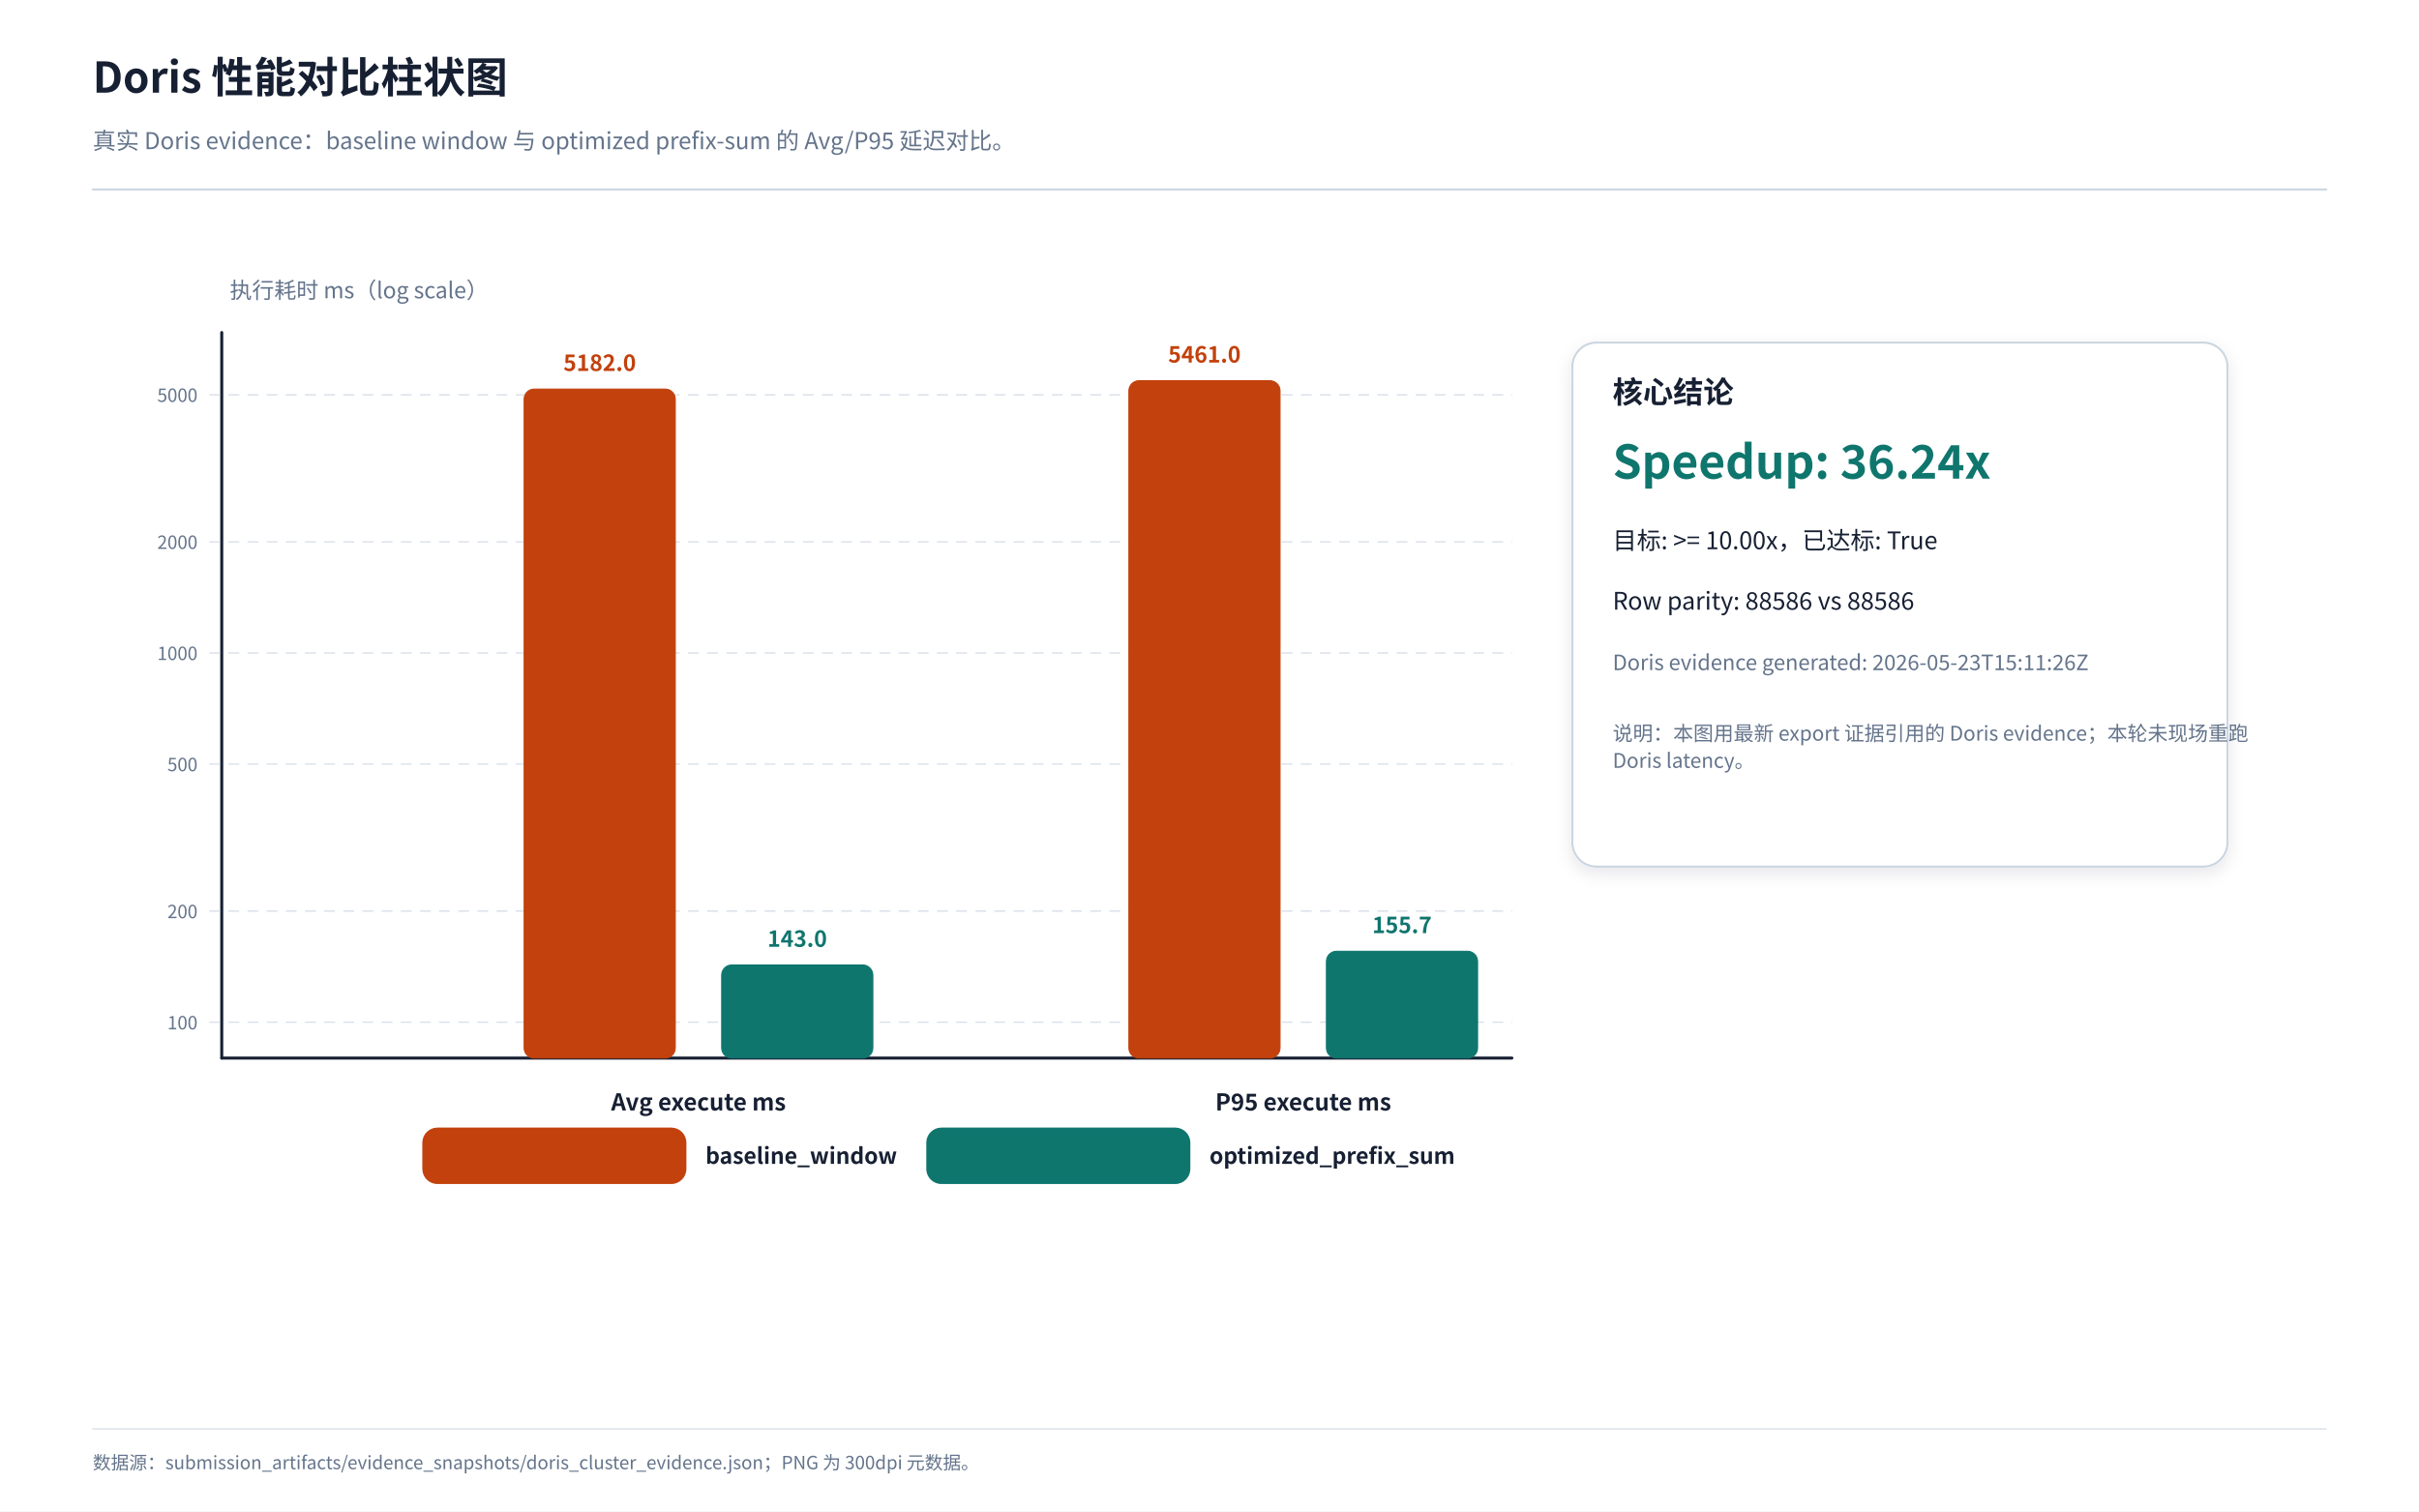
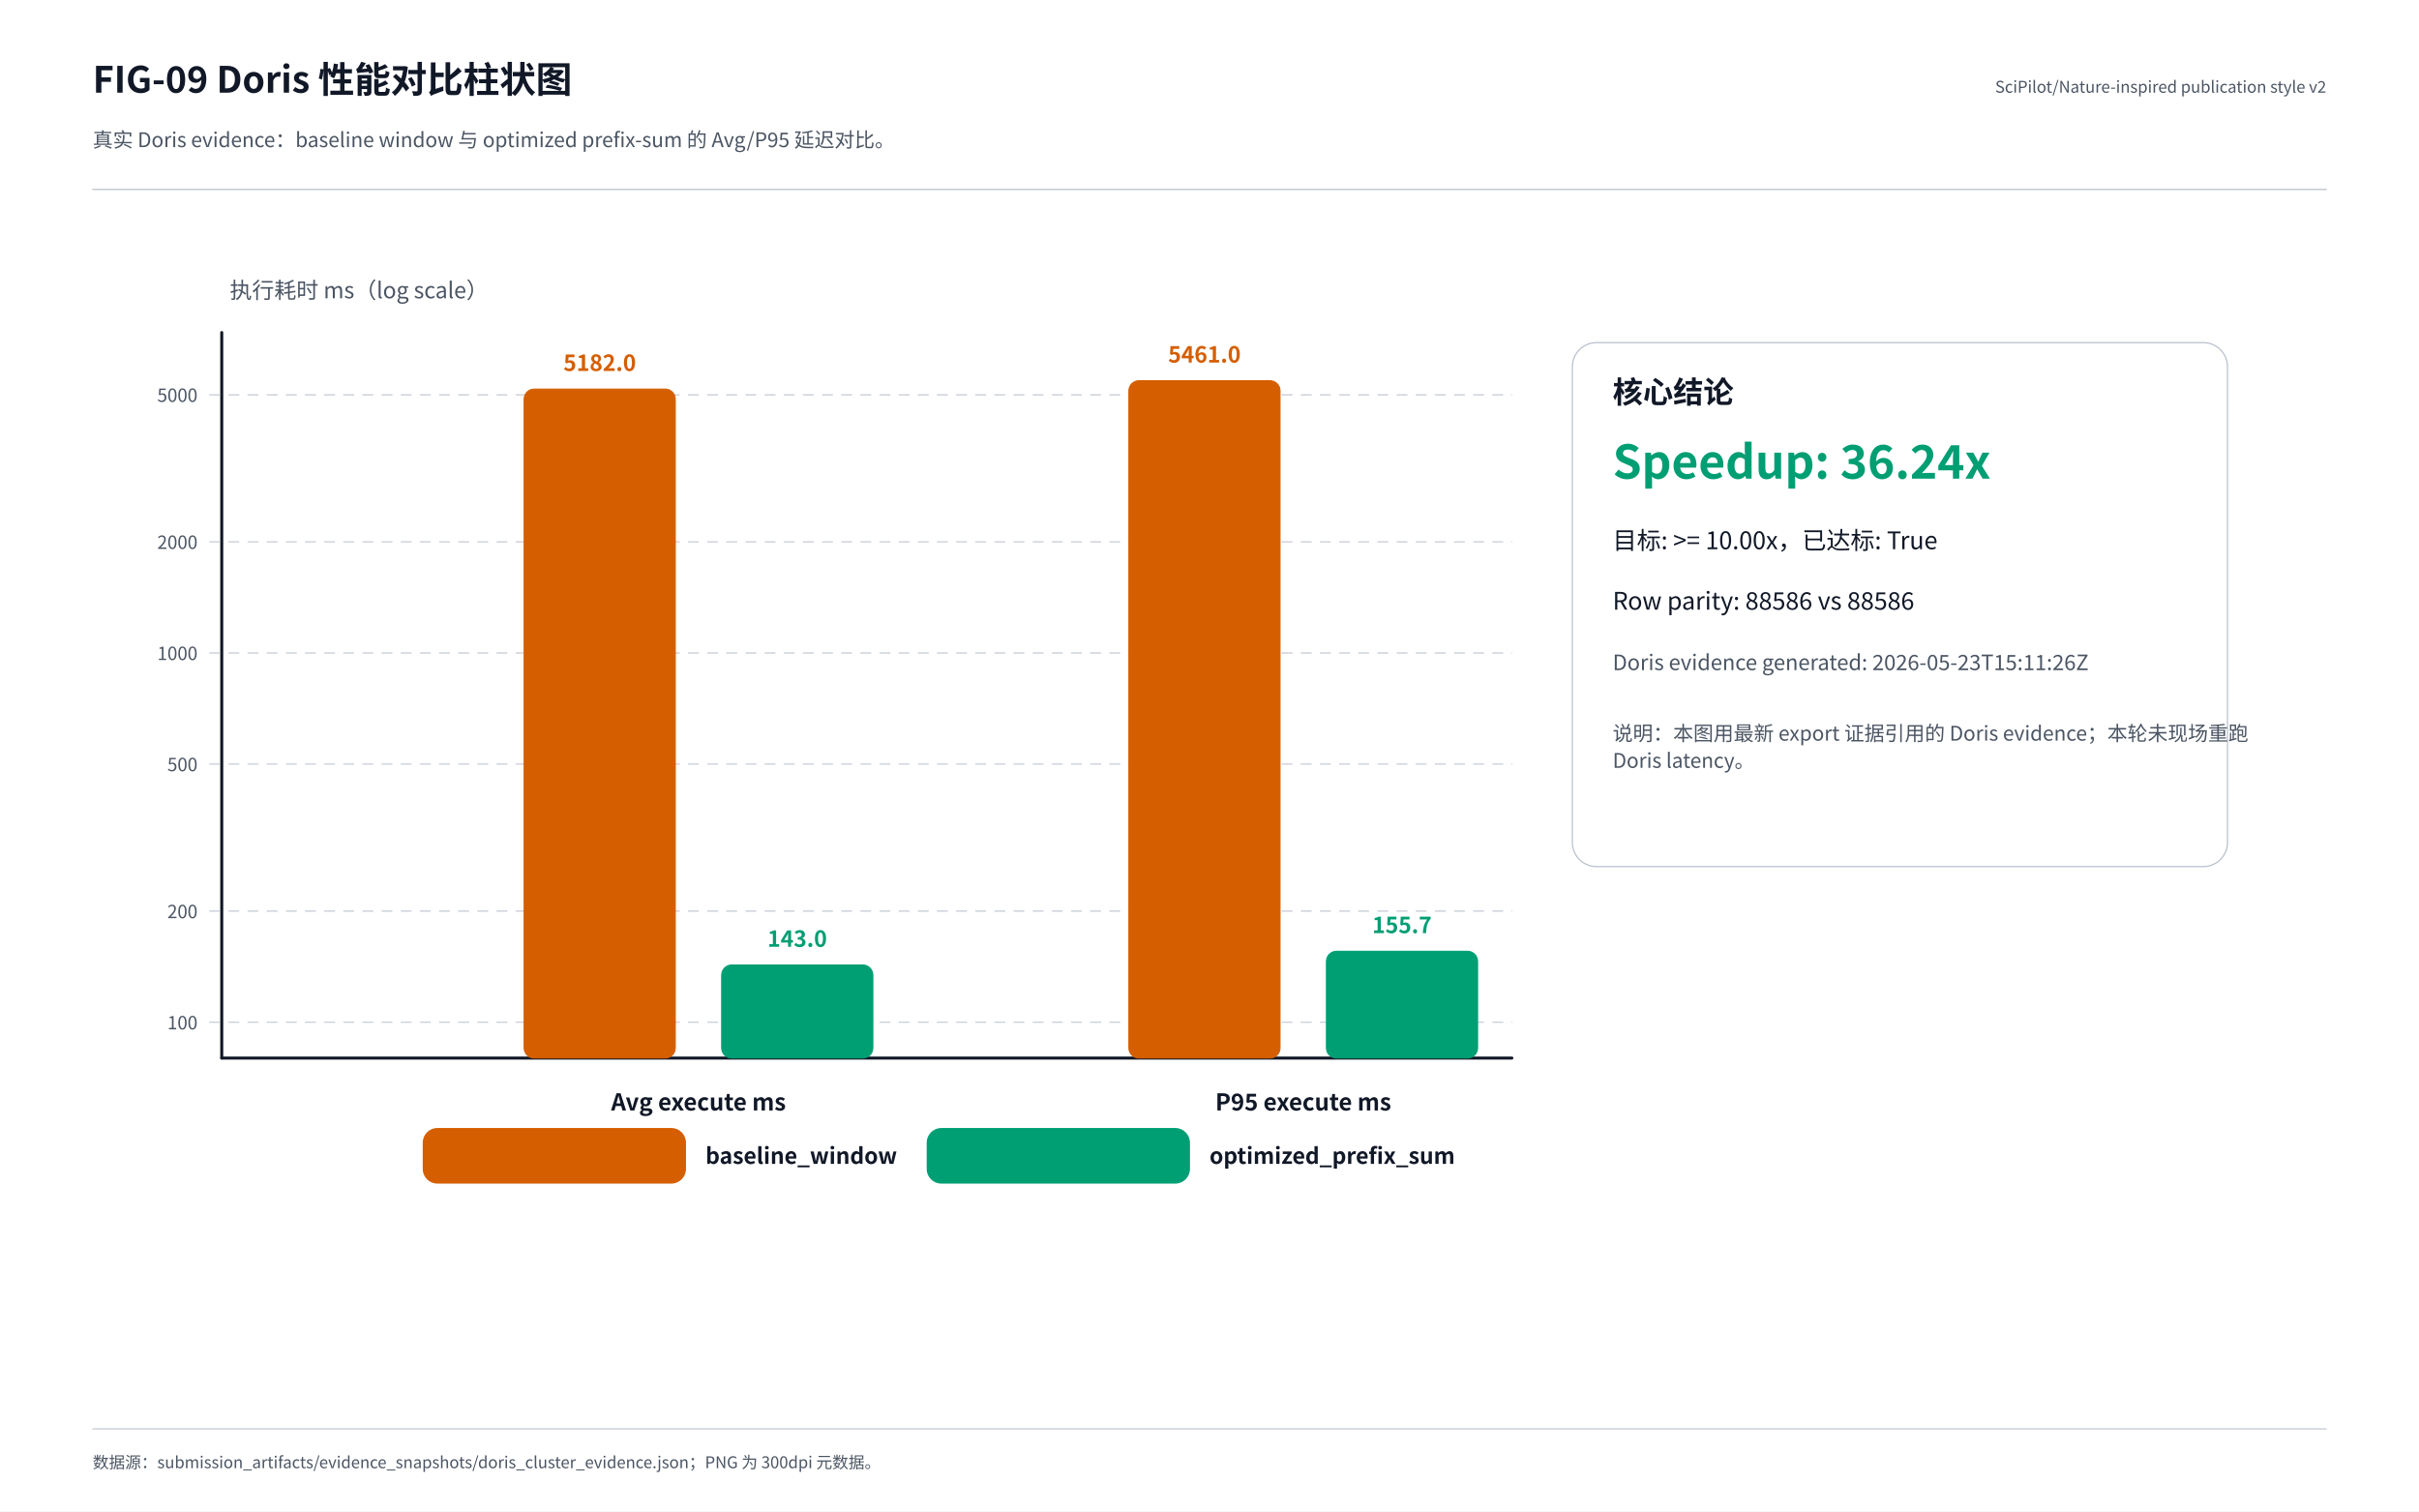
- <svg xmlns="http://www.w3.org/2000/svg" width="2400" height="1500" viewBox="0 0 2400 1500" role="img" aria-label="Doris 性能对比柱状图">
+ <svg xmlns="http://www.w3.org/2000/svg" width="2400" height="1500" viewBox="0 0 2400 1500" role="img" aria-label="FIG-09  Doris 性能对比柱状图">
  <rect x="0" y="0" width="2400" height="1500" fill="#ffffff" />
  <defs>
    <marker id="arrow" markerWidth="12" markerHeight="12" refX="10" refY="6" orient="auto">
-       <path d="M2,2 L10,6 L2,10 Z" fill="#475569" />
+       <path d="M2,2 L10,6 L2,10 Z" fill="#4b5563" />
    </marker>
-     <filter id="shadow" x="-10%" y="-10%" width="120%" height="130%">
-       <feDropShadow dx="0" dy="6" stdDeviation="8" flood-color="#0f172a" flood-opacity="0.10" />
-     </filter>
  </defs>
-   <text x="92.0" y="92.0" font-family="Microsoft YaHei, SimSun, Noto Sans CJK SC, Arial, sans-serif" font-size="42" font-weight="800" fill="#172033" text-anchor="start">
-     <tspan x="92.0" dy="0.0">Doris 性能对比柱状图</tspan>
+   <text x="92.0" y="92.0" font-family="Microsoft YaHei, SimSun, Noto Sans CJK SC, Arial, sans-serif" font-size="36" font-weight="800" fill="#111827" text-anchor="start">
+     <tspan x="92.0" dy="0.0">FIG-09  Doris 性能对比柱状图</tspan>
  </text>
-   <text x="92.0" y="148.0" font-family="Microsoft YaHei, SimSun, Noto Sans CJK SC, Arial, sans-serif" font-size="23" font-weight="400" fill="#64748b" text-anchor="start">
+   <text x="92.0" y="146.0" font-family="Microsoft YaHei, SimSun, Noto Sans CJK SC, Arial, sans-serif" font-size="20" font-weight="400" fill="#4b5563" text-anchor="start">
    <tspan x="92.0" dy="0.0">真实 Doris evidence：baseline window 与 optimized prefix-sum 的 Avg/P95 延迟对比。</tspan>
  </text>
-   <line x1="92.0" y1="188.0" x2="2308.0" y2="188.0" stroke="#cbd5e1" stroke-width="2" stroke-linecap="round" />
-   <line x1="220.0" y1="1050.0" x2="1500.0" y2="1050.0" stroke="#172033" stroke-width="3" stroke-linecap="round" />
-   <line x1="220.0" y1="330.0" x2="220.0" y2="1050.0" stroke="#172033" stroke-width="3" stroke-linecap="round" />
-   <line x1="208.0" y1="1014.5" x2="1500.0" y2="1014.5" stroke="#cbd5e1" stroke-width="1" stroke-linecap="round" stroke-dasharray="10 9" />
-   <text x="196.0" y="1021.5" font-family="Microsoft YaHei, SimSun, Noto Sans CJK SC, Arial, sans-serif" font-size="18" font-weight="400" fill="#64748b" text-anchor="end">
+   <text x="2308.0" y="92.0" font-family="Microsoft YaHei, SimSun, Noto Sans CJK SC, Arial, sans-serif" font-size="16" font-weight="400" fill="#4b5563" text-anchor="end">
+     <tspan x="2308.0" dy="0.0">SciPilot/Nature-inspired publication style v2</tspan>
+   </text>
+   <line x1="92.0" y1="188.0" x2="2308.0" y2="188.0" stroke="#b8c0cc" stroke-width="1.2" stroke-linecap="round" />
+   <line x1="220.0" y1="1050.0" x2="1500.0" y2="1050.0" stroke="#111827" stroke-width="3" stroke-linecap="round" />
+   <line x1="220.0" y1="330.0" x2="220.0" y2="1050.0" stroke="#111827" stroke-width="3" stroke-linecap="round" />
+   <line x1="208.0" y1="1014.5" x2="1500.0" y2="1014.5" stroke="#b8c0cc" stroke-width="1" stroke-linecap="round" stroke-dasharray="10 9" />
+   <text x="196.0" y="1021.5" font-family="Microsoft YaHei, SimSun, Noto Sans CJK SC, Arial, sans-serif" font-size="18" font-weight="400" fill="#4b5563" text-anchor="end">
    <tspan x="196.0" dy="0.0">100</tspan>
  </text>
-   <line x1="208.0" y1="904.2" x2="1500.0" y2="904.2" stroke="#cbd5e1" stroke-width="1" stroke-linecap="round" stroke-dasharray="10 9" />
-   <text x="196.0" y="911.2" font-family="Microsoft YaHei, SimSun, Noto Sans CJK SC, Arial, sans-serif" font-size="18" font-weight="400" fill="#64748b" text-anchor="end">
+   <line x1="208.0" y1="904.2" x2="1500.0" y2="904.2" stroke="#b8c0cc" stroke-width="1" stroke-linecap="round" stroke-dasharray="10 9" />
+   <text x="196.0" y="911.2" font-family="Microsoft YaHei, SimSun, Noto Sans CJK SC, Arial, sans-serif" font-size="18" font-weight="400" fill="#4b5563" text-anchor="end">
    <tspan x="196.0" dy="0.0">200</tspan>
  </text>
-   <line x1="208.0" y1="758.3" x2="1500.0" y2="758.3" stroke="#cbd5e1" stroke-width="1" stroke-linecap="round" stroke-dasharray="10 9" />
-   <text x="196.0" y="765.3" font-family="Microsoft YaHei, SimSun, Noto Sans CJK SC, Arial, sans-serif" font-size="18" font-weight="400" fill="#64748b" text-anchor="end">
+   <line x1="208.0" y1="758.3" x2="1500.0" y2="758.3" stroke="#b8c0cc" stroke-width="1" stroke-linecap="round" stroke-dasharray="10 9" />
+   <text x="196.0" y="765.3" font-family="Microsoft YaHei, SimSun, Noto Sans CJK SC, Arial, sans-serif" font-size="18" font-weight="400" fill="#4b5563" text-anchor="end">
    <tspan x="196.0" dy="0.0">500</tspan>
  </text>
-   <line x1="208.0" y1="648.0" x2="1500.0" y2="648.0" stroke="#cbd5e1" stroke-width="1" stroke-linecap="round" stroke-dasharray="10 9" />
-   <text x="196.0" y="655.0" font-family="Microsoft YaHei, SimSun, Noto Sans CJK SC, Arial, sans-serif" font-size="18" font-weight="400" fill="#64748b" text-anchor="end">
+   <line x1="208.0" y1="648.0" x2="1500.0" y2="648.0" stroke="#b8c0cc" stroke-width="1" stroke-linecap="round" stroke-dasharray="10 9" />
+   <text x="196.0" y="655.0" font-family="Microsoft YaHei, SimSun, Noto Sans CJK SC, Arial, sans-serif" font-size="18" font-weight="400" fill="#4b5563" text-anchor="end">
    <tspan x="196.0" dy="0.0">1000</tspan>
  </text>
-   <line x1="208.0" y1="537.7" x2="1500.0" y2="537.7" stroke="#cbd5e1" stroke-width="1" stroke-linecap="round" stroke-dasharray="10 9" />
-   <text x="196.0" y="544.7" font-family="Microsoft YaHei, SimSun, Noto Sans CJK SC, Arial, sans-serif" font-size="18" font-weight="400" fill="#64748b" text-anchor="end">
+   <line x1="208.0" y1="537.7" x2="1500.0" y2="537.7" stroke="#b8c0cc" stroke-width="1" stroke-linecap="round" stroke-dasharray="10 9" />
+   <text x="196.0" y="544.7" font-family="Microsoft YaHei, SimSun, Noto Sans CJK SC, Arial, sans-serif" font-size="18" font-weight="400" fill="#4b5563" text-anchor="end">
    <tspan x="196.0" dy="0.0">2000</tspan>
  </text>
-   <line x1="208.0" y1="391.8" x2="1500.0" y2="391.8" stroke="#cbd5e1" stroke-width="1" stroke-linecap="round" stroke-dasharray="10 9" />
-   <text x="196.0" y="398.8" font-family="Microsoft YaHei, SimSun, Noto Sans CJK SC, Arial, sans-serif" font-size="18" font-weight="400" fill="#64748b" text-anchor="end">
+   <line x1="208.0" y1="391.8" x2="1500.0" y2="391.8" stroke="#b8c0cc" stroke-width="1" stroke-linecap="round" stroke-dasharray="10 9" />
+   <text x="196.0" y="398.8" font-family="Microsoft YaHei, SimSun, Noto Sans CJK SC, Arial, sans-serif" font-size="18" font-weight="400" fill="#4b5563" text-anchor="end">
    <tspan x="196.0" dy="0.0">5000</tspan>
  </text>
-   <rect x="520.0" y="386.1" width="150.0" height="663.9" rx="10" fill="#c2410c" stroke="#c2410c" stroke-width="1" />
-   <text x="595.0" y="368.1" font-family="Microsoft YaHei, SimSun, Noto Sans CJK SC, Arial, sans-serif" font-size="22" font-weight="800" fill="#c2410c" text-anchor="middle">
+   <rect x="520.0" y="386.1" width="150.0" height="663.9" rx="10" fill="#D55E00" stroke="#D55E00" stroke-width="1" />
+   <text x="595.0" y="368.1" font-family="Microsoft YaHei, SimSun, Noto Sans CJK SC, Arial, sans-serif" font-size="22" font-weight="800" fill="#D55E00" text-anchor="middle">
    <tspan x="595.0" dy="0.0">5182.0</tspan>
  </text>
-   <rect x="716.0" y="957.6" width="150.0" height="92.4" rx="10" fill="#0f766e" stroke="#0f766e" stroke-width="1" />
-   <text x="791.0" y="939.6" font-family="Microsoft YaHei, SimSun, Noto Sans CJK SC, Arial, sans-serif" font-size="22" font-weight="800" fill="#0f766e" text-anchor="middle">
+   <rect x="716.0" y="957.6" width="150.0" height="92.4" rx="10" fill="#009E73" stroke="#009E73" stroke-width="1" />
+   <text x="791.0" y="939.6" font-family="Microsoft YaHei, SimSun, Noto Sans CJK SC, Arial, sans-serif" font-size="22" font-weight="800" fill="#009E73" text-anchor="middle">
    <tspan x="791.0" dy="0.0">143.0</tspan>
  </text>
-   <text x="693.0" y="1102.0" font-family="Microsoft YaHei, SimSun, Noto Sans CJK SC, Arial, sans-serif" font-size="23" font-weight="800" fill="#172033" text-anchor="middle">
+   <text x="693.0" y="1102.0" font-family="Microsoft YaHei, SimSun, Noto Sans CJK SC, Arial, sans-serif" font-size="23" font-weight="800" fill="#111827" text-anchor="middle">
    <tspan x="693.0" dy="0.0">Avg execute ms</tspan>
  </text>
-   <rect x="1120.0" y="377.8" width="150.0" height="672.2" rx="10" fill="#c2410c" stroke="#c2410c" stroke-width="1" />
-   <text x="1195.0" y="359.8" font-family="Microsoft YaHei, SimSun, Noto Sans CJK SC, Arial, sans-serif" font-size="22" font-weight="800" fill="#c2410c" text-anchor="middle">
+   <rect x="1120.0" y="377.8" width="150.0" height="672.2" rx="10" fill="#D55E00" stroke="#D55E00" stroke-width="1" />
+   <text x="1195.0" y="359.8" font-family="Microsoft YaHei, SimSun, Noto Sans CJK SC, Arial, sans-serif" font-size="22" font-weight="800" fill="#D55E00" text-anchor="middle">
    <tspan x="1195.0" dy="0.0">5461.0</tspan>
  </text>
-   <rect x="1316.0" y="944.0" width="150.0" height="106.0" rx="10" fill="#0f766e" stroke="#0f766e" stroke-width="1" />
-   <text x="1391.0" y="926.0" font-family="Microsoft YaHei, SimSun, Noto Sans CJK SC, Arial, sans-serif" font-size="22" font-weight="800" fill="#0f766e" text-anchor="middle">
+   <rect x="1316.0" y="944.0" width="150.0" height="106.0" rx="10" fill="#009E73" stroke="#009E73" stroke-width="1" />
+   <text x="1391.0" y="926.0" font-family="Microsoft YaHei, SimSun, Noto Sans CJK SC, Arial, sans-serif" font-size="22" font-weight="800" fill="#009E73" text-anchor="middle">
    <tspan x="1391.0" dy="0.0">155.7</tspan>
  </text>
-   <text x="1293.0" y="1102.0" font-family="Microsoft YaHei, SimSun, Noto Sans CJK SC, Arial, sans-serif" font-size="23" font-weight="800" fill="#172033" text-anchor="middle">
+   <text x="1293.0" y="1102.0" font-family="Microsoft YaHei, SimSun, Noto Sans CJK SC, Arial, sans-serif" font-size="23" font-weight="800" fill="#111827" text-anchor="middle">
    <tspan x="1293.0" dy="0.0">P95 execute ms</tspan>
  </text>
-   <text x="228.0" y="296.0" font-family="Microsoft YaHei, SimSun, Noto Sans CJK SC, Arial, sans-serif" font-size="22" font-weight="400" fill="#64748b" text-anchor="start">
+   <text x="228.0" y="296.0" font-family="Microsoft YaHei, SimSun, Noto Sans CJK SC, Arial, sans-serif" font-size="22" font-weight="400" fill="#4b5563" text-anchor="start">
    <tspan x="228.0" dy="0.0">执行耗时 ms（log scale）</tspan>
  </text>
-   <rect x="1560.0" y="340.0" width="650.0" height="520.0" rx="24" fill="#ffffff" stroke="#cbd5e1" stroke-width="2" filter="url(#shadow)" />
-   <text x="1600.0" y="400.0" font-family="Microsoft YaHei, SimSun, Noto Sans CJK SC, Arial, sans-serif" font-size="30" font-weight="900" fill="#172033" text-anchor="start">
+   <rect x="1560.0" y="340.0" width="650.0" height="520.0" rx="24" fill="#ffffff" stroke="#b8c0cc" stroke-width="1.2" />
+   <text x="1600.0" y="400.0" font-family="Microsoft YaHei, SimSun, Noto Sans CJK SC, Arial, sans-serif" font-size="30" font-weight="900" fill="#111827" text-anchor="start">
    <tspan x="1600.0" dy="0.0">核心结论</tspan>
  </text>
-   <text x="1600.0" y="475.0" font-family="Microsoft YaHei, SimSun, Noto Sans CJK SC, Arial, sans-serif" font-size="46" font-weight="900" fill="#0f766e" text-anchor="start">
+   <text x="1600.0" y="475.0" font-family="Microsoft YaHei, SimSun, Noto Sans CJK SC, Arial, sans-serif" font-size="46" font-weight="900" fill="#009E73" text-anchor="start">
    <tspan x="1600.0" dy="0.0">Speedup: 36.24x</tspan>
  </text>
-   <text x="1600.0" y="545.0" font-family="Microsoft YaHei, SimSun, Noto Sans CJK SC, Arial, sans-serif" font-size="24" font-weight="400" fill="#172033" text-anchor="start">
+   <text x="1600.0" y="545.0" font-family="Microsoft YaHei, SimSun, Noto Sans CJK SC, Arial, sans-serif" font-size="24" font-weight="400" fill="#111827" text-anchor="start">
    <tspan x="1600.0" dy="0.0">目标: &gt;= 10.00x，已达标: True</tspan>
  </text>
-   <text x="1600.0" y="605.0" font-family="Microsoft YaHei, SimSun, Noto Sans CJK SC, Arial, sans-serif" font-size="24" font-weight="400" fill="#172033" text-anchor="start">
+   <text x="1600.0" y="605.0" font-family="Microsoft YaHei, SimSun, Noto Sans CJK SC, Arial, sans-serif" font-size="24" font-weight="400" fill="#111827" text-anchor="start">
    <tspan x="1600.0" dy="0.0">Row parity: 88586 vs 88586</tspan>
  </text>
-   <text x="1600.0" y="665.0" font-family="Microsoft YaHei, SimSun, Noto Sans CJK SC, Arial, sans-serif" font-size="21" font-weight="400" fill="#64748b" text-anchor="start">
+   <text x="1600.0" y="665.0" font-family="Microsoft YaHei, SimSun, Noto Sans CJK SC, Arial, sans-serif" font-size="21" font-weight="400" fill="#4b5563" text-anchor="start">
    <tspan x="1600.0" dy="0.0">Doris evidence generated: 2026-05-23T15:11:26Z</tspan>
  </text>
-   <text x="1600.0" y="735.0" font-family="Microsoft YaHei, SimSun, Noto Sans CJK SC, Arial, sans-serif" font-size="20" font-weight="400" fill="#64748b" text-anchor="start">
+   <text x="1600.0" y="735.0" font-family="Microsoft YaHei, SimSun, Noto Sans CJK SC, Arial, sans-serif" font-size="20" font-weight="400" fill="#4b5563" text-anchor="start">
    <tspan x="1600.0" dy="0.0">说明：本图用最新 export 证据引用的 Doris evidence；本轮未现场重跑</tspan>
    <tspan x="1600.0" dy="27.0"> Doris latency。</tspan>
  </text>
-   <rect x="420.0" y="1120.0" width="260.0" height="54.0" rx="14" fill="#c2410c" stroke="#c2410c" stroke-width="2" />
-   <text x="700.0" y="1155.0" font-family="Microsoft YaHei, SimSun, Noto Sans CJK SC, Arial, sans-serif" font-size="22" font-weight="700" fill="#172033" text-anchor="start">
+   <rect x="420.0" y="1120.0" width="260.0" height="54.0" rx="14" fill="#D55E00" stroke="#D55E00" stroke-width="1.2" />
+   <text x="700.0" y="1155.0" font-family="Microsoft YaHei, SimSun, Noto Sans CJK SC, Arial, sans-serif" font-size="22" font-weight="700" fill="#111827" text-anchor="start">
    <tspan x="700.0" dy="0.0">baseline_window</tspan>
  </text>
-   <rect x="920.0" y="1120.0" width="260.0" height="54.0" rx="14" fill="#0f766e" stroke="#0f766e" stroke-width="2" />
-   <text x="1200.0" y="1155.0" font-family="Microsoft YaHei, SimSun, Noto Sans CJK SC, Arial, sans-serif" font-size="22" font-weight="700" fill="#172033" text-anchor="start">
+   <rect x="920.0" y="1120.0" width="260.0" height="54.0" rx="14" fill="#009E73" stroke="#009E73" stroke-width="1.2" />
+   <text x="1200.0" y="1155.0" font-family="Microsoft YaHei, SimSun, Noto Sans CJK SC, Arial, sans-serif" font-size="22" font-weight="700" fill="#111827" text-anchor="start">
    <tspan x="1200.0" dy="0.0">optimized_prefix_sum</tspan>
  </text>
-   <line x1="92.0" y1="1418.0" x2="2308.0" y2="1418.0" stroke="#cbd5e1" stroke-width="1" stroke-linecap="round" />
-   <text x="92.0" y="1458.0" font-family="Microsoft YaHei, SimSun, Noto Sans CJK SC, Arial, sans-serif" font-size="18" font-weight="400" fill="#64748b" text-anchor="start">
+   <line x1="92.0" y1="1418.0" x2="2308.0" y2="1418.0" stroke="#b8c0cc" stroke-width="1" stroke-linecap="round" />
+   <text x="92.0" y="1457.0" font-family="Microsoft YaHei, SimSun, Noto Sans CJK SC, Arial, sans-serif" font-size="16" font-weight="400" fill="#4b5563" text-anchor="start">
    <tspan x="92.0" dy="0.0">数据源：submission_artifacts/evidence_snapshots/doris_cluster_evidence.json；PNG 为 300dpi 元数据。</tspan>
  </text>
</svg>
